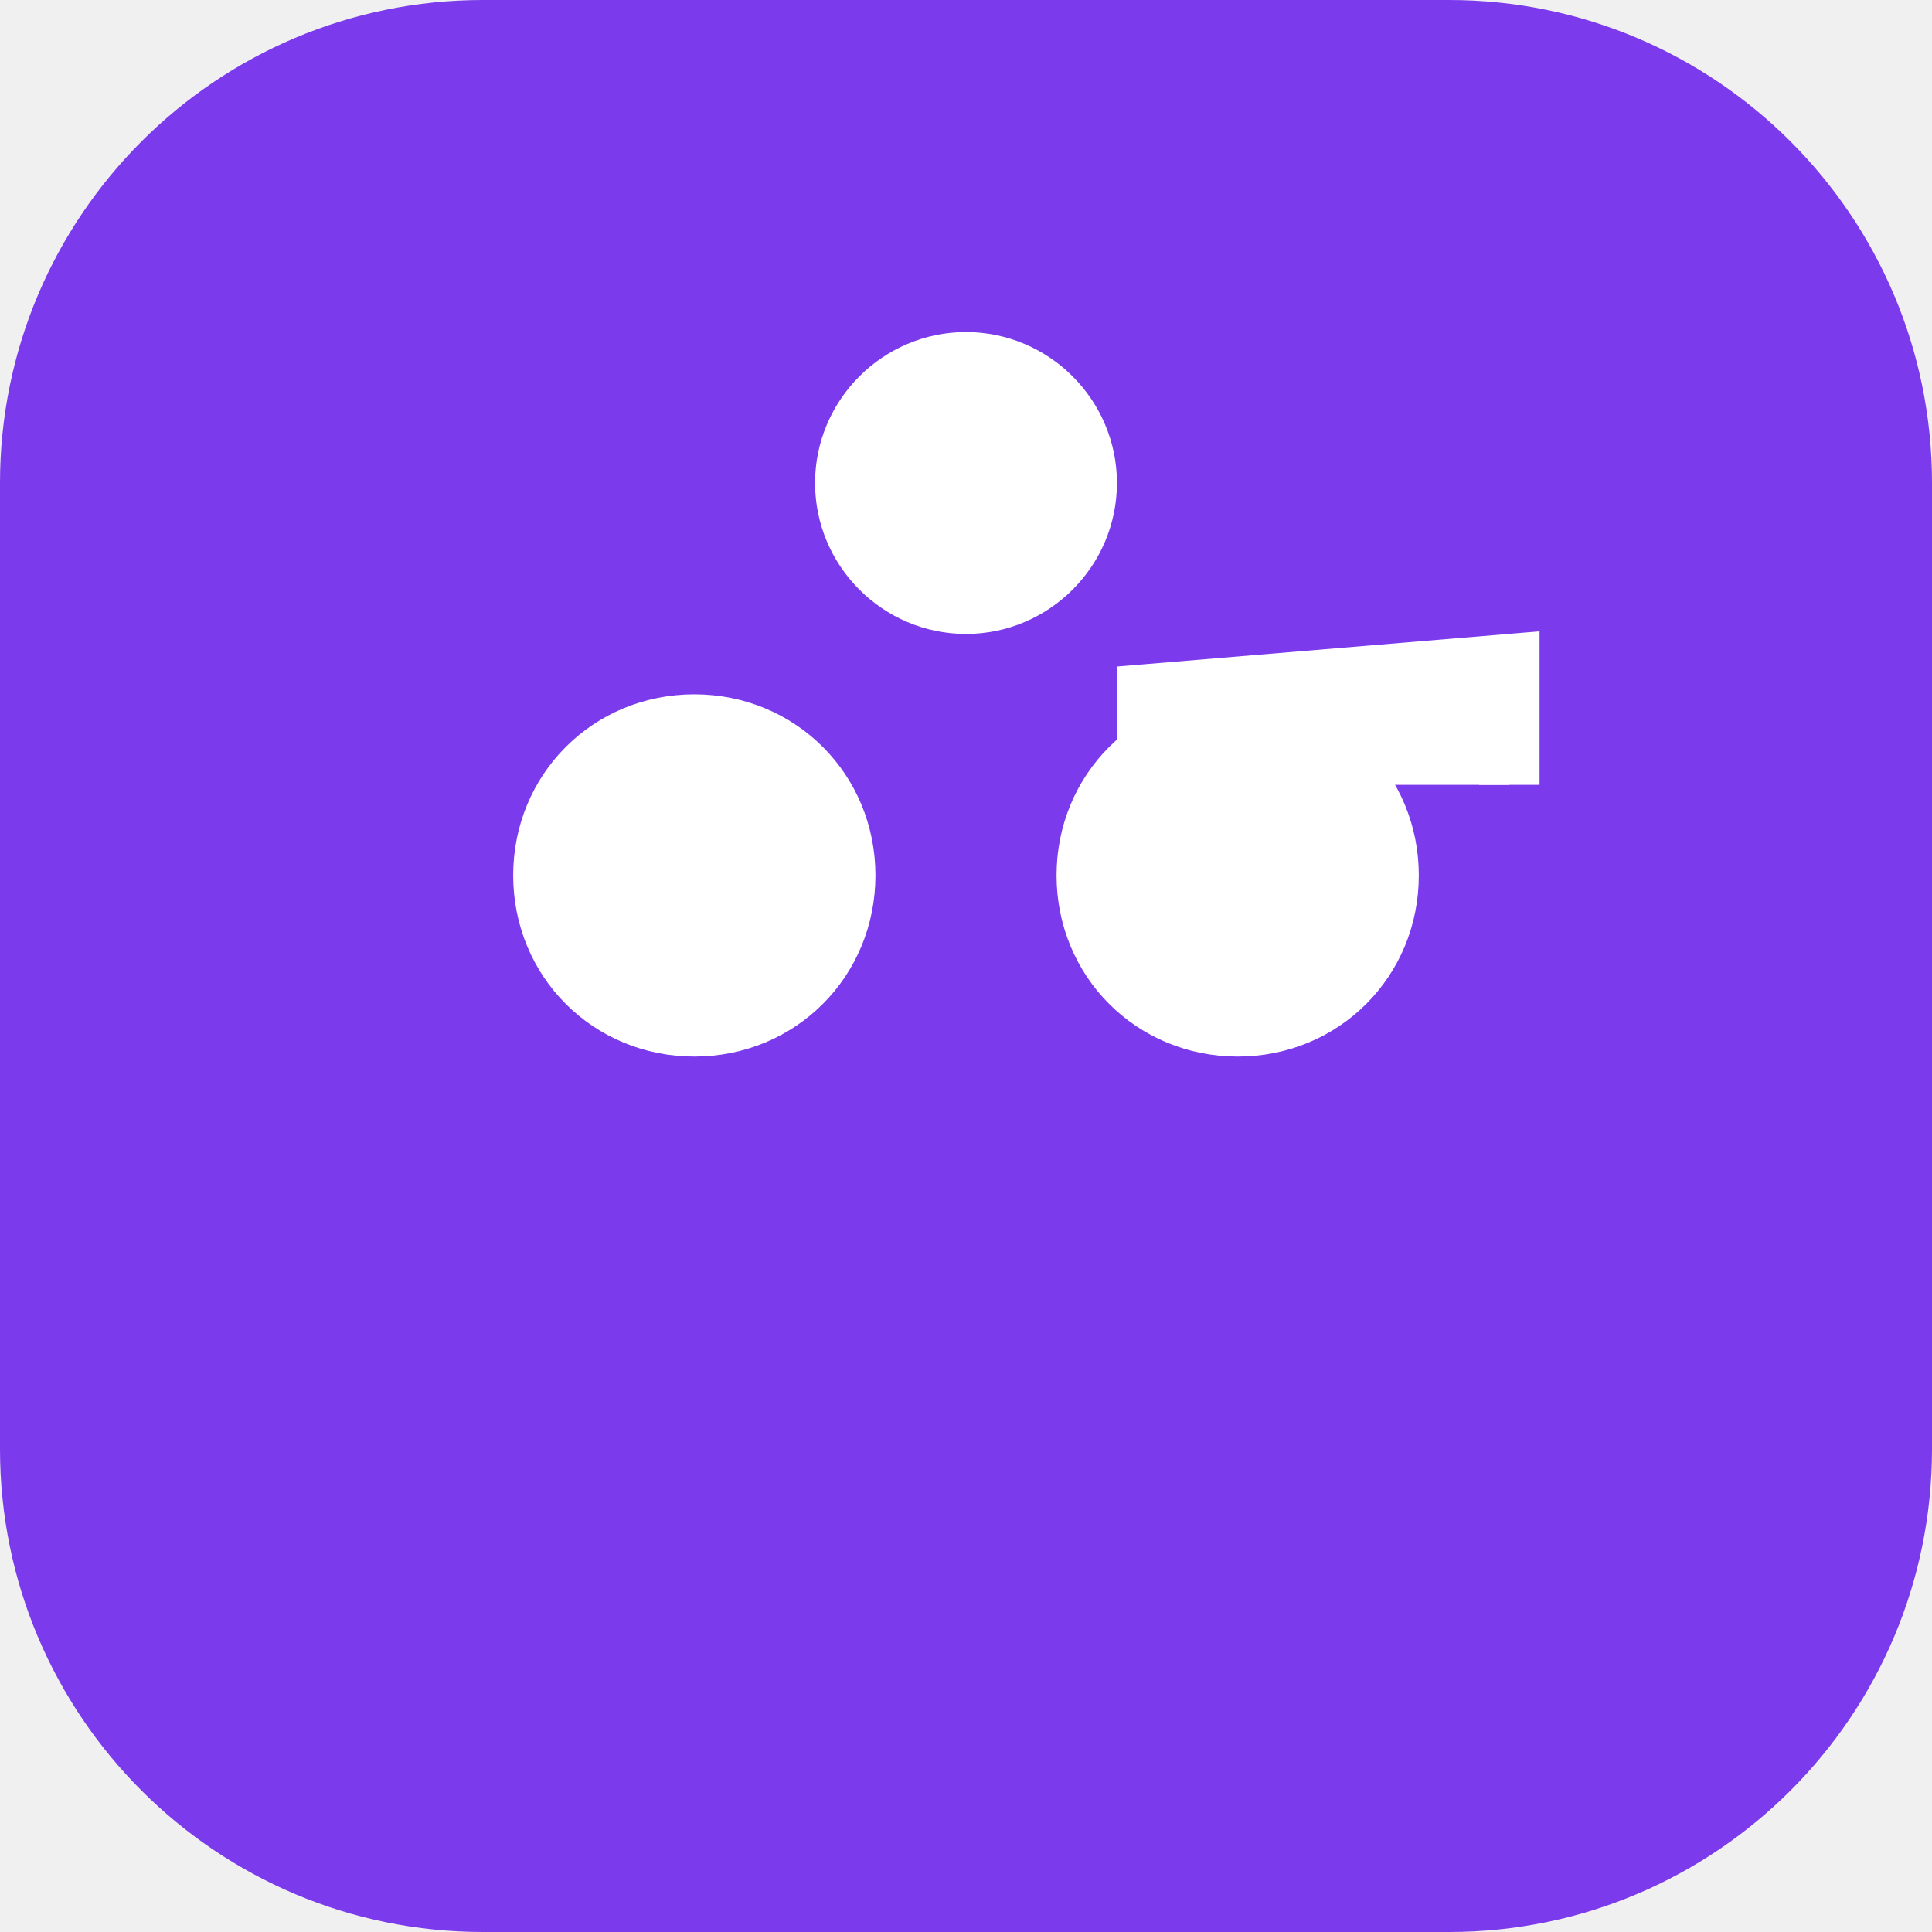
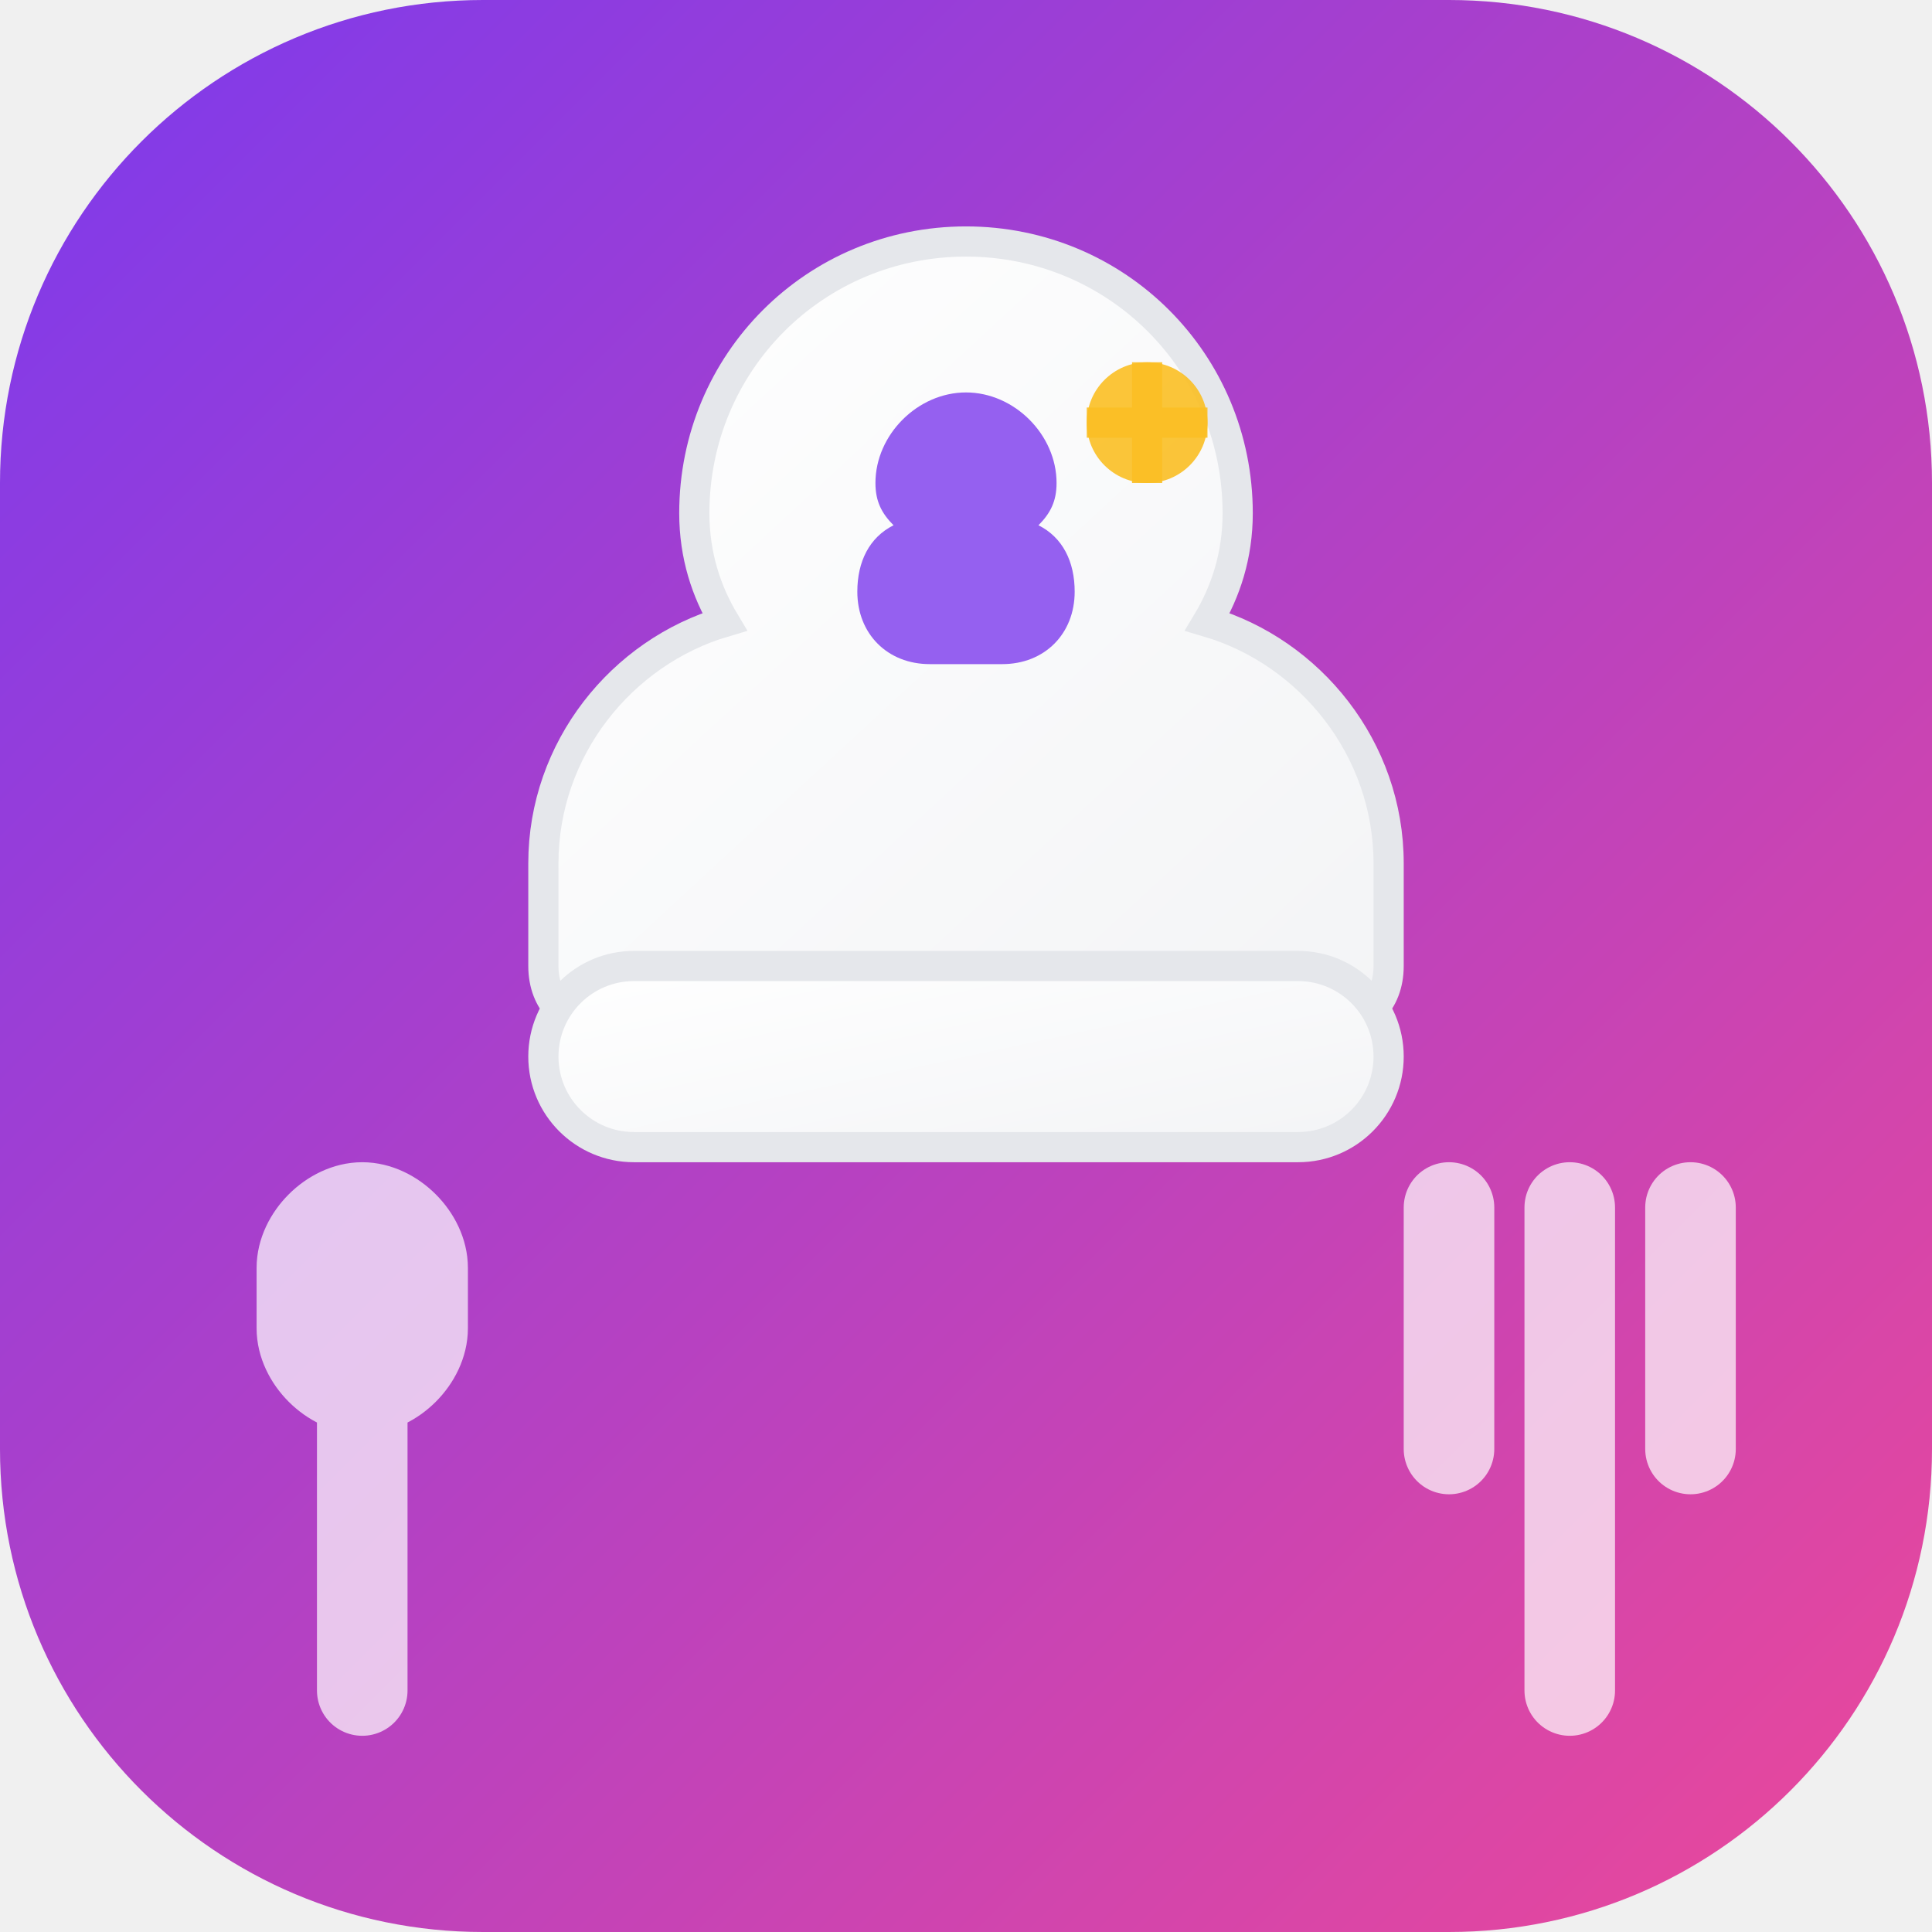
<svg xmlns="http://www.w3.org/2000/svg" width="32" height="32" viewBox="0 0 32 32" fill="none">
-   <rect width="32" height="32" rx="8" fill="#7c3aed" />
-   <path d="M16 6C17.1 6 18 6.9 18 8C18 9.1 17.1 10 16 10C14.9 10 14 9.1 14 8C14 6.9 14.9 6 16 6ZM25 13V11L19 11.5V13M11.5 12C11.5 12 11.5 12 11.5 12C10.1 12 9 13.1 9 14.5S10.1 17 11.5 17C12.9 17 14 15.9 14 14.5S12.9 12 11.5 12ZM20.5 12C19.1 12 18 13.1 18 14.5S19.1 17 20.5 17C21.9 17 23 15.9 23 14.5S21.9 12 20.5 12Z" fill="white" stroke="white" stroke-width="1" />
+   <defs>
+     <linearGradient id="bg" x1="0%" y1="0%" x2="100%" y2="100%">
+       <stop offset="0%" style="stop-color:#7c3aed;stop-opacity:1" />
+       <stop offset="100%" style="stop-color:#ec4899;stop-opacity:1" />
+     </linearGradient>
+     <linearGradient id="chef-hat" x1="0%" y1="0%" x2="100%" y2="100%">
+       <stop offset="0%" style="stop-color:#ffffff;stop-opacity:1" />
+       <stop offset="100%" style="stop-color:#f3f4f6;stop-opacity:1" />
+     </linearGradient>
+   </defs>
+   <rect width="32" height="32" rx="8" fill="url(#bg)" />
+   <path d="M16 4C18.5 4 20.5 6 20.5 8.5C20.5 9.2 20.3 9.8 20 10.3C21.7 10.8 23 12.4 23 14.3V16C23 16.6 22.6 17 22 17H10C9.4 17 9 16.6 9 16V14.3C9 12.4 10.3 10.8 12 10.3C11.7 9.8 11.5 9.2 11.5 8.5C11.5 6 13.5 4 16 4Z" fill="url(#chef-hat)" stroke="#e5e7eb" stroke-width="0.5" />
+   <rect x="9" y="16" width="14" height="3" rx="1.5" fill="url(#chef-hat)" stroke="#e5e7eb" stroke-width="0.5" />
+   <path d="M14.5 8C14.5 7.2 15.2 6.5 16 6.5C16.8 6.5 17.5 7.2 17.5 8C17.5 8.3 17.4 8.5 17.2 8.7C17.6 8.9 17.8 9.3 17.8 9.8C17.8 10.5 17.3 11 16.6 11H15.4C14.7 11 14.2 10.5 14.2 9.8C14.2 9.3 14.4 8.9 14.8 8.7C14.6 8.5 14.5 8.3 14.5 8Z" fill="#7c3aed" opacity="0.8" />
+   <circle cx="19" cy="7" r="1" fill="#fbbf24" opacity="0.9" />
+   <path d="M19 6L19 8M18 7L20 7" stroke="#fbbf24" stroke-width="0.5" opacity="0.9" />
+   <path d="M6 20L6 28M6 20C5.5 20 5 20.5 5 21V22C5 22.5 5.5 23 6 23C6.5 23 7 22.5 7 22V21C7 20.5 6.5 20 6 20Z" stroke="white" stroke-width="1.5" stroke-linecap="round" opacity="0.7" />
+   <path d="M26 20V28M24 20V24M28 20V24M26 24V28" stroke="white" stroke-width="1.5" stroke-linecap="round" opacity="0.7" />
</svg>
